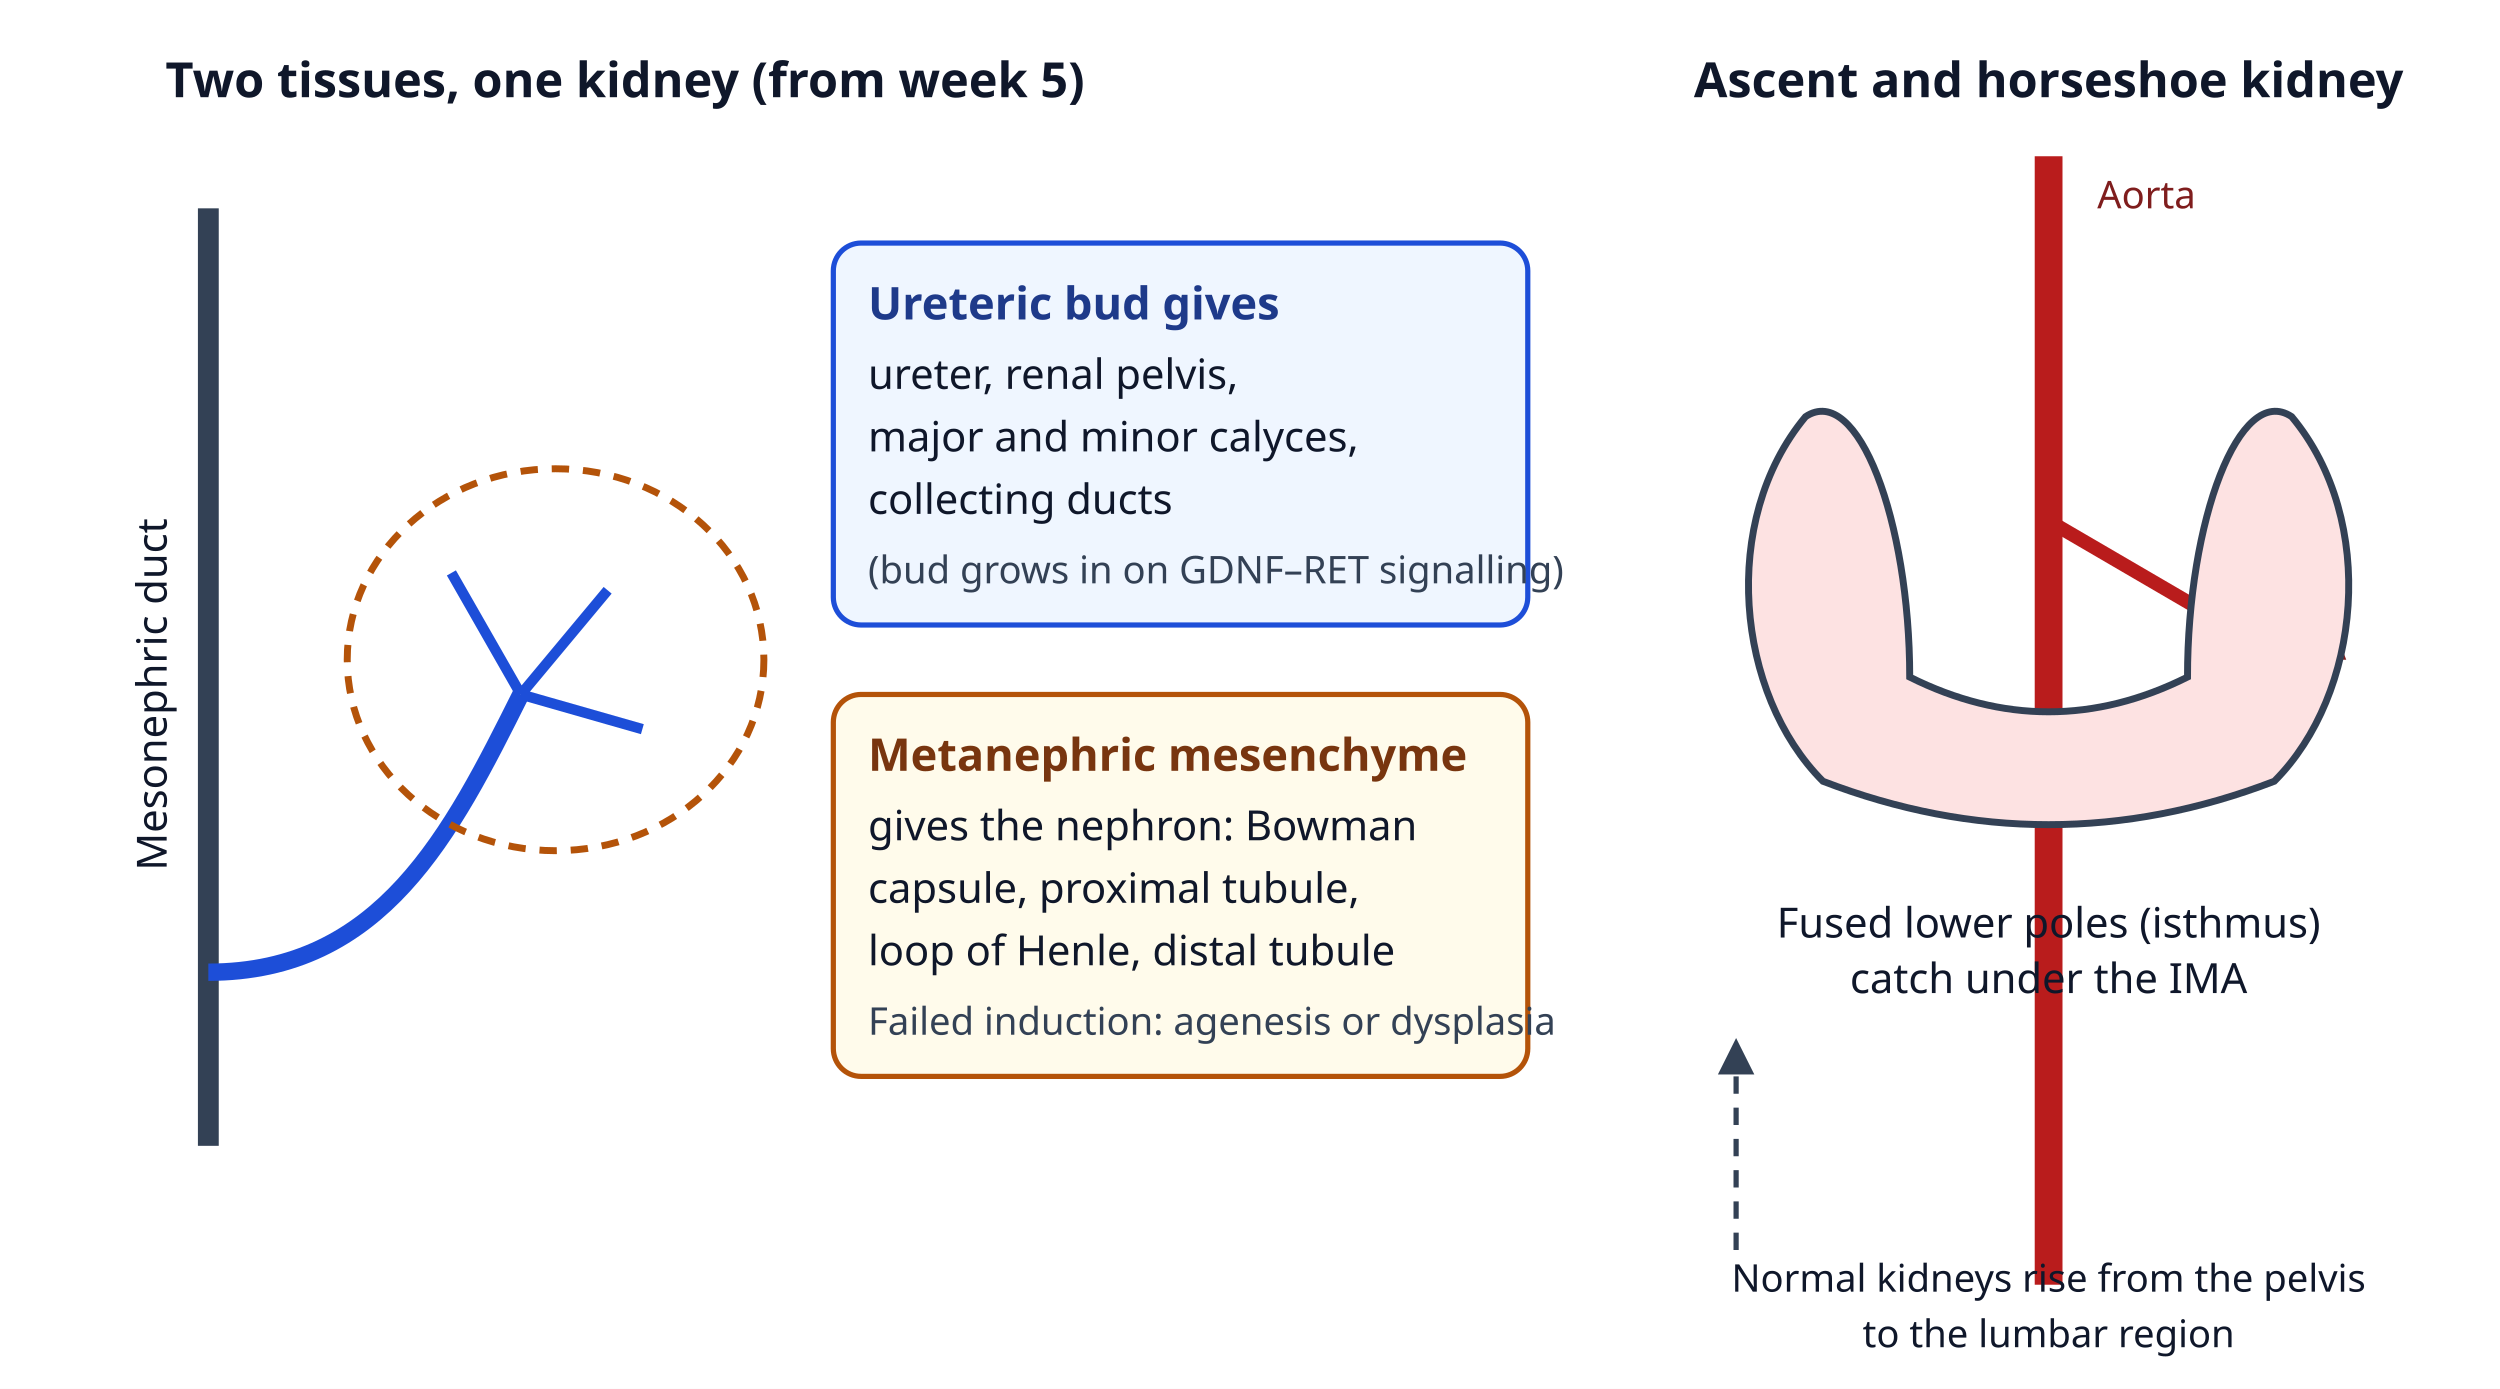
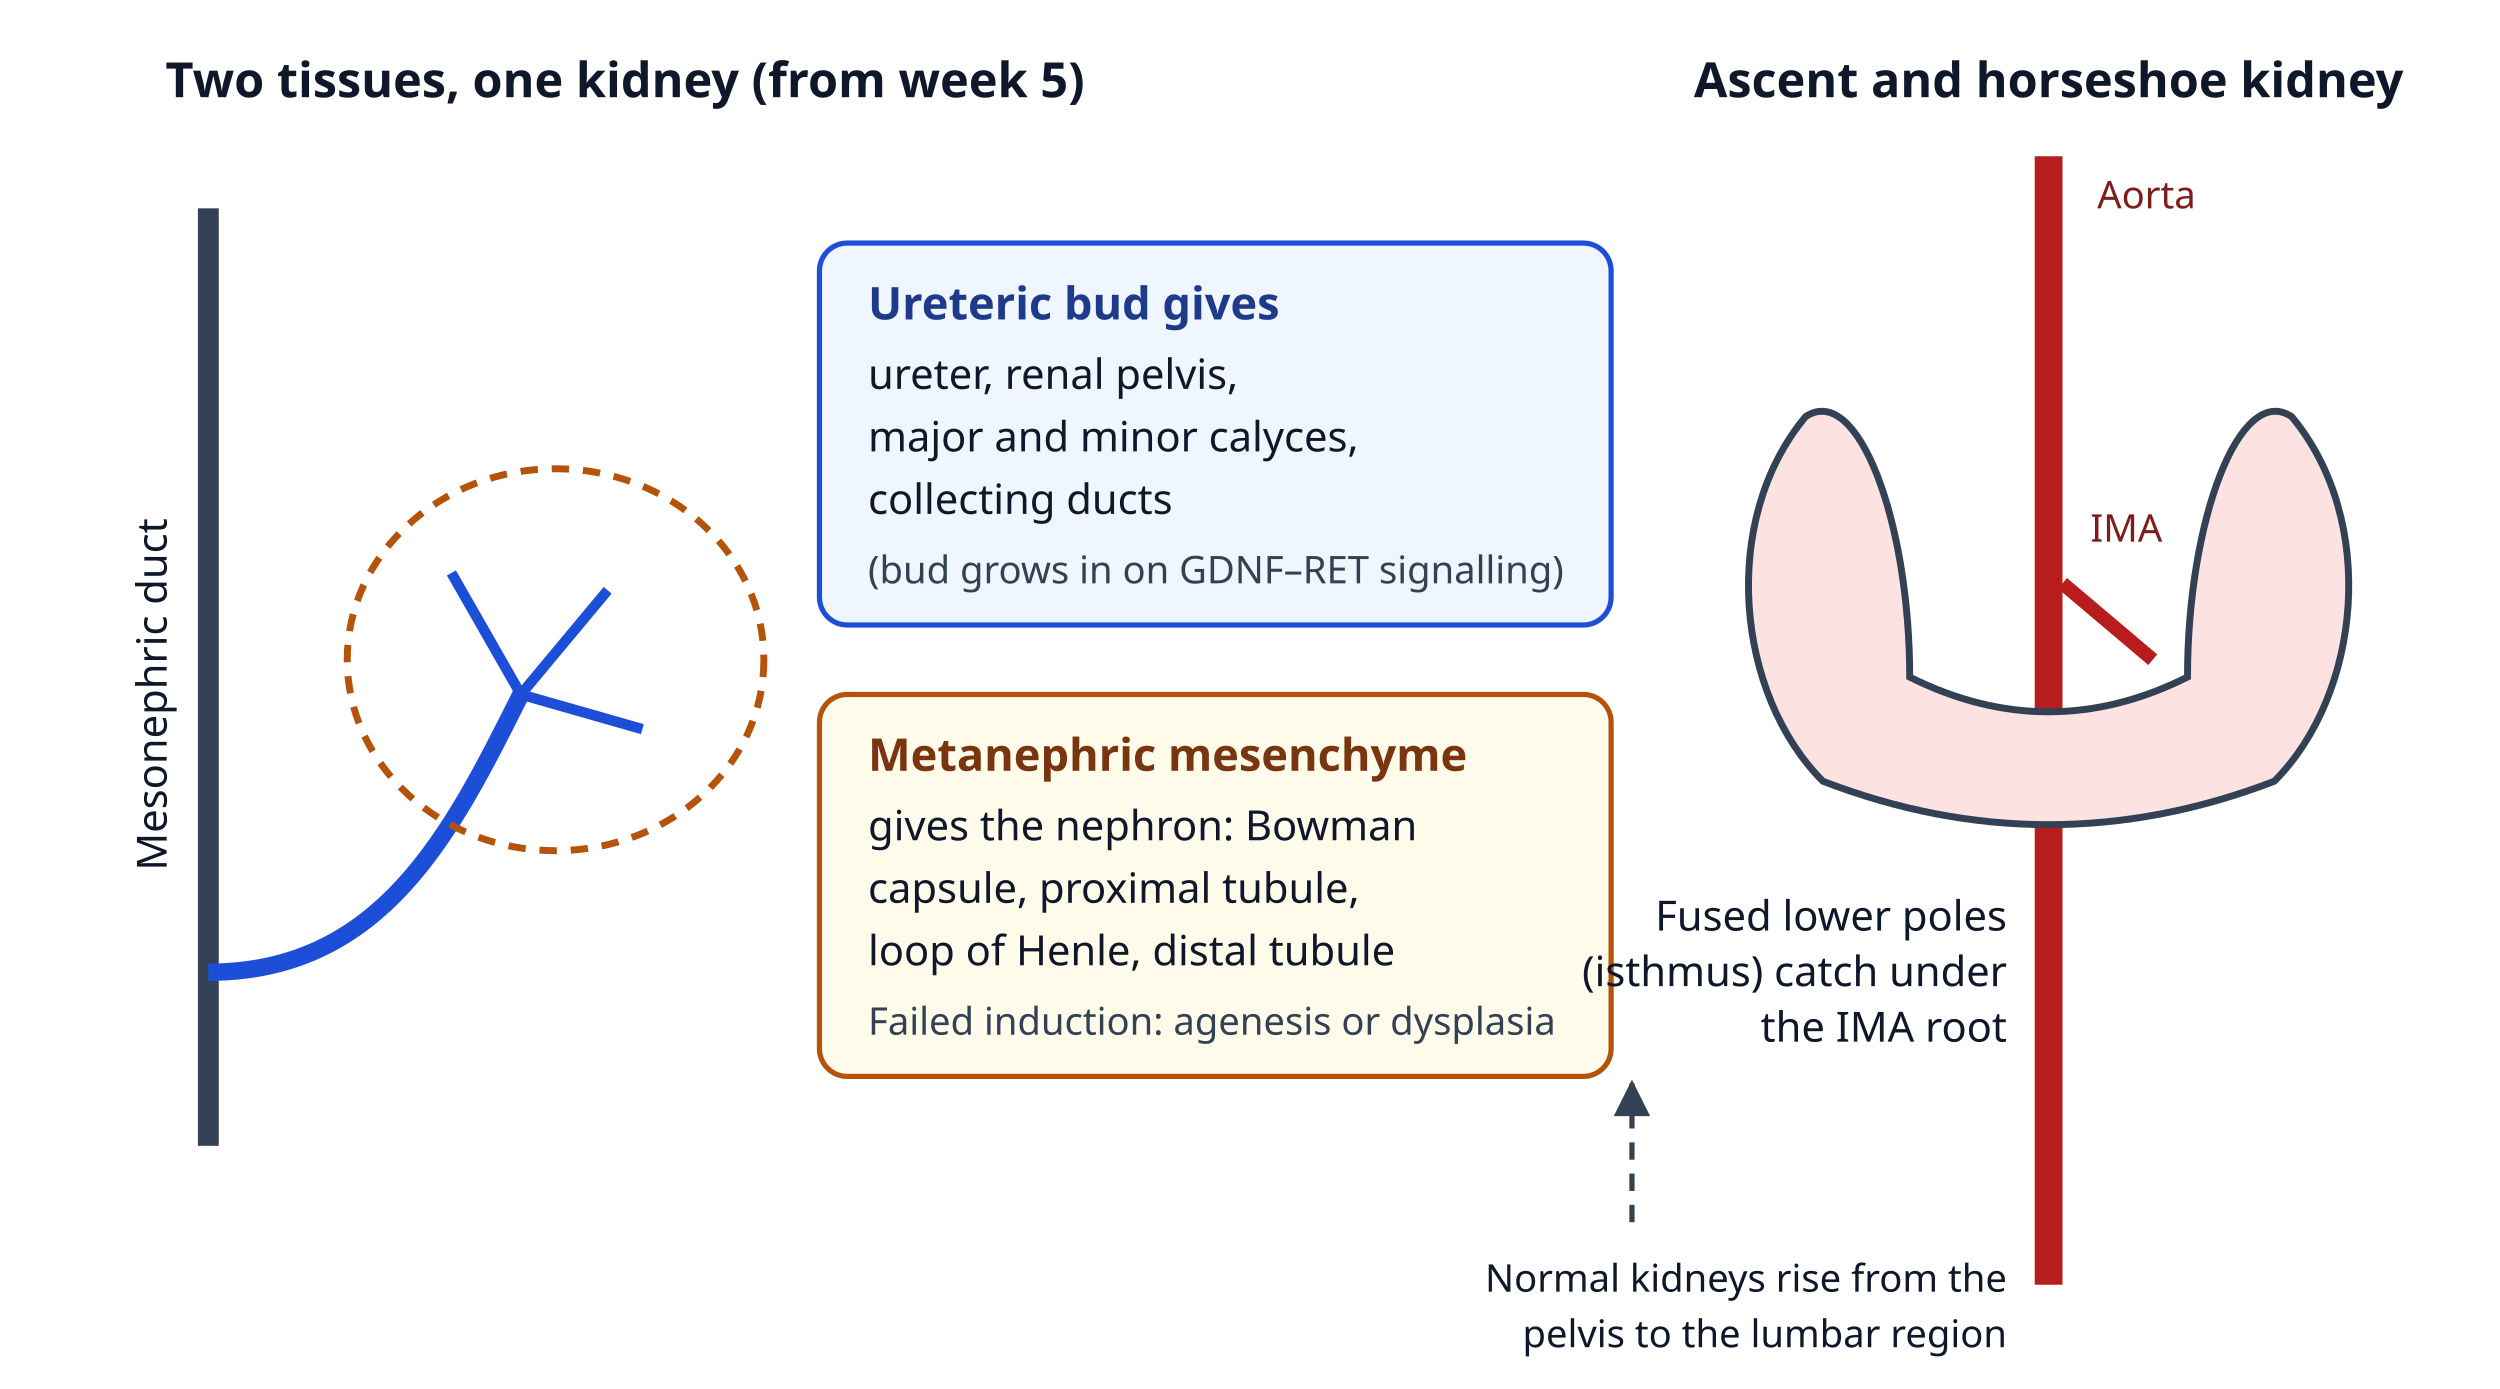
<svg xmlns="http://www.w3.org/2000/svg" viewBox="0 0 720 400" width="720" height="400" role="img" aria-label="Kidney development: the ureteric bud from the mesonephric duct forms the collecting system, the metanephric mesenchyme forms the nephron; the kidneys ascend from the pelvis, and fused lower poles of a horseshoe kidney catch under the inferior mesenteric artery">
  <defs>
    <marker id="s23c-f110701-arrow" viewBox="0 0 10 10" refX="9" refY="5" markerWidth="7" markerHeight="7" orient="auto-start-reverse">
      <path d="M0,0 L10,5 L0,10 z" fill="#334155" />
    </marker>
  </defs>
  <rect x="0" y="0" width="720" height="400" fill="#ffffff" />
  <text x="180" y="28" font-family="sans-serif" font-size="14" font-weight="bold" fill="#0f172a" text-anchor="middle">Two tissues, one kidney (from week 5)</text>
  <line x1="60" y1="60" x2="60" y2="330" stroke="#334155" stroke-width="6" />
  <text x="48" y="200" font-family="sans-serif" font-size="12" fill="#0f172a" text-anchor="middle" transform="rotate(-90 48 200)">Mesonephric duct</text>
  <path d="M60,280 C110,280 130,240 150,200" fill="none" stroke="#1d4ed8" stroke-width="5" />
  <path d="M150,200 L130,165 M150,200 L175,170 M150,200 L185,210" fill="none" stroke="#1d4ed8" stroke-width="3" />
  <ellipse cx="160" cy="190" rx="60" ry="55" fill="none" stroke="#b45309" stroke-width="2" stroke-dasharray="5,4" />
-   <rect x="240" y="70" width="200" height="110" rx="8" fill="#eff6ff" stroke="#1d4ed8" stroke-width="1.5" />
+   <rect x="236" y="70" width="228" height="110" rx="8" fill="#eff6ff" stroke="#1d4ed8" stroke-width="1.5" />
  <text x="250" y="92" font-family="sans-serif" font-size="13" font-weight="bold" fill="#1e3a8a">Ureteric bud gives</text>
  <text x="250" y="112" font-family="sans-serif" font-size="12" fill="#0f172a">ureter, renal pelvis,</text>
  <text x="250" y="130" font-family="sans-serif" font-size="12" fill="#0f172a">major and minor calyces,</text>
  <text x="250" y="148" font-family="sans-serif" font-size="12" fill="#0f172a">collecting ducts</text>
  <text x="250" y="168" font-family="sans-serif" font-size="11" fill="#334155">(bud grows in on GDNF–RET signalling)</text>
-   <rect x="240" y="200" width="200" height="110" rx="8" fill="#fffbeb" stroke="#b45309" stroke-width="1.5" />
+   <rect x="236" y="200" width="228" height="110" rx="8" fill="#fffbeb" stroke="#b45309" stroke-width="1.5" />
  <text x="250" y="222" font-family="sans-serif" font-size="13" font-weight="bold" fill="#78350f">Metanephric mesenchyme</text>
  <text x="250" y="242" font-family="sans-serif" font-size="12" fill="#0f172a">gives the nephron: Bowman</text>
  <text x="250" y="260" font-family="sans-serif" font-size="12" fill="#0f172a">capsule, proximal tubule,</text>
  <text x="250" y="278" font-family="sans-serif" font-size="12" fill="#0f172a">loop of Henle, distal tubule</text>
  <text x="250" y="298" font-family="sans-serif" font-size="11" fill="#334155">Failed induction: agenesis or dysplasia</text>
  <text x="590" y="28" font-family="sans-serif" font-size="14" font-weight="bold" fill="#0f172a" text-anchor="middle">Ascent and horseshoe kidney</text>
  <line x1="590" y1="45" x2="590" y2="370" stroke="#b91c1c" stroke-width="8" />
  <text x="604" y="60" font-family="sans-serif" font-size="11" fill="#7f1d1d">Aorta</text>
-   <line x1="590" y1="150" x2="650" y2="185" stroke="#b91c1c" stroke-width="4" />
-   <text x="655" y="190" font-family="sans-serif" font-size="11" fill="#7f1d1d">IMA</text>
  <path d="M520,120 C495,150 500,200 525,225 Q590,250 655,225 C680,200 685,150 660,120 C645,110 630,150 630,195 Q590,215 550,195 C550,150 535,110 520,120 z" fill="#fde2e2" stroke="#334155" stroke-width="2" />
-   <text x="590" y="270" font-family="sans-serif" font-size="12" fill="#0f172a" text-anchor="middle">Fused lower poles (isthmus)</text>
-   <text x="590" y="286" font-family="sans-serif" font-size="12" fill="#0f172a" text-anchor="middle">catch under the IMA</text>
-   <line x1="500" y1="360" x2="500" y2="300" stroke="#334155" stroke-width="1.5" stroke-dasharray="5,4" marker-end="url(#s23c-f110701-arrow)" />
-   <text x="590" y="372" font-family="sans-serif" font-size="11" fill="#0f172a" text-anchor="middle">Normal kidneys rise from the pelvis</text>
-   <text x="590" y="388" font-family="sans-serif" font-size="11" fill="#0f172a" text-anchor="middle">to the lumbar region</text>
+   <line x1="594" y1="168" x2="620" y2="190" stroke="#b91c1c" stroke-width="4" />
+   <text x="602" y="156" font-family="sans-serif" font-size="11" fill="#7f1d1d">IMA</text>
+   <text x="578" y="268" font-family="sans-serif" font-size="12" fill="#0f172a" text-anchor="end">Fused lower poles</text>
+   <text x="578" y="284" font-family="sans-serif" font-size="12" fill="#0f172a" text-anchor="end">(isthmus) catch under</text>
+   <text x="578" y="300" font-family="sans-serif" font-size="12" fill="#0f172a" text-anchor="end">the IMA root</text>
+   <line x1="470" y1="352" x2="470" y2="312" stroke="#334155" stroke-width="1.5" stroke-dasharray="5,4" marker-end="url(#s23c-f110701-arrow)" />
+   <text x="578" y="372" font-family="sans-serif" font-size="11" fill="#0f172a" text-anchor="end">Normal kidneys rise from the</text>
+   <text x="578" y="388" font-family="sans-serif" font-size="11" fill="#0f172a" text-anchor="end">pelvis to the lumbar region</text>
</svg>
